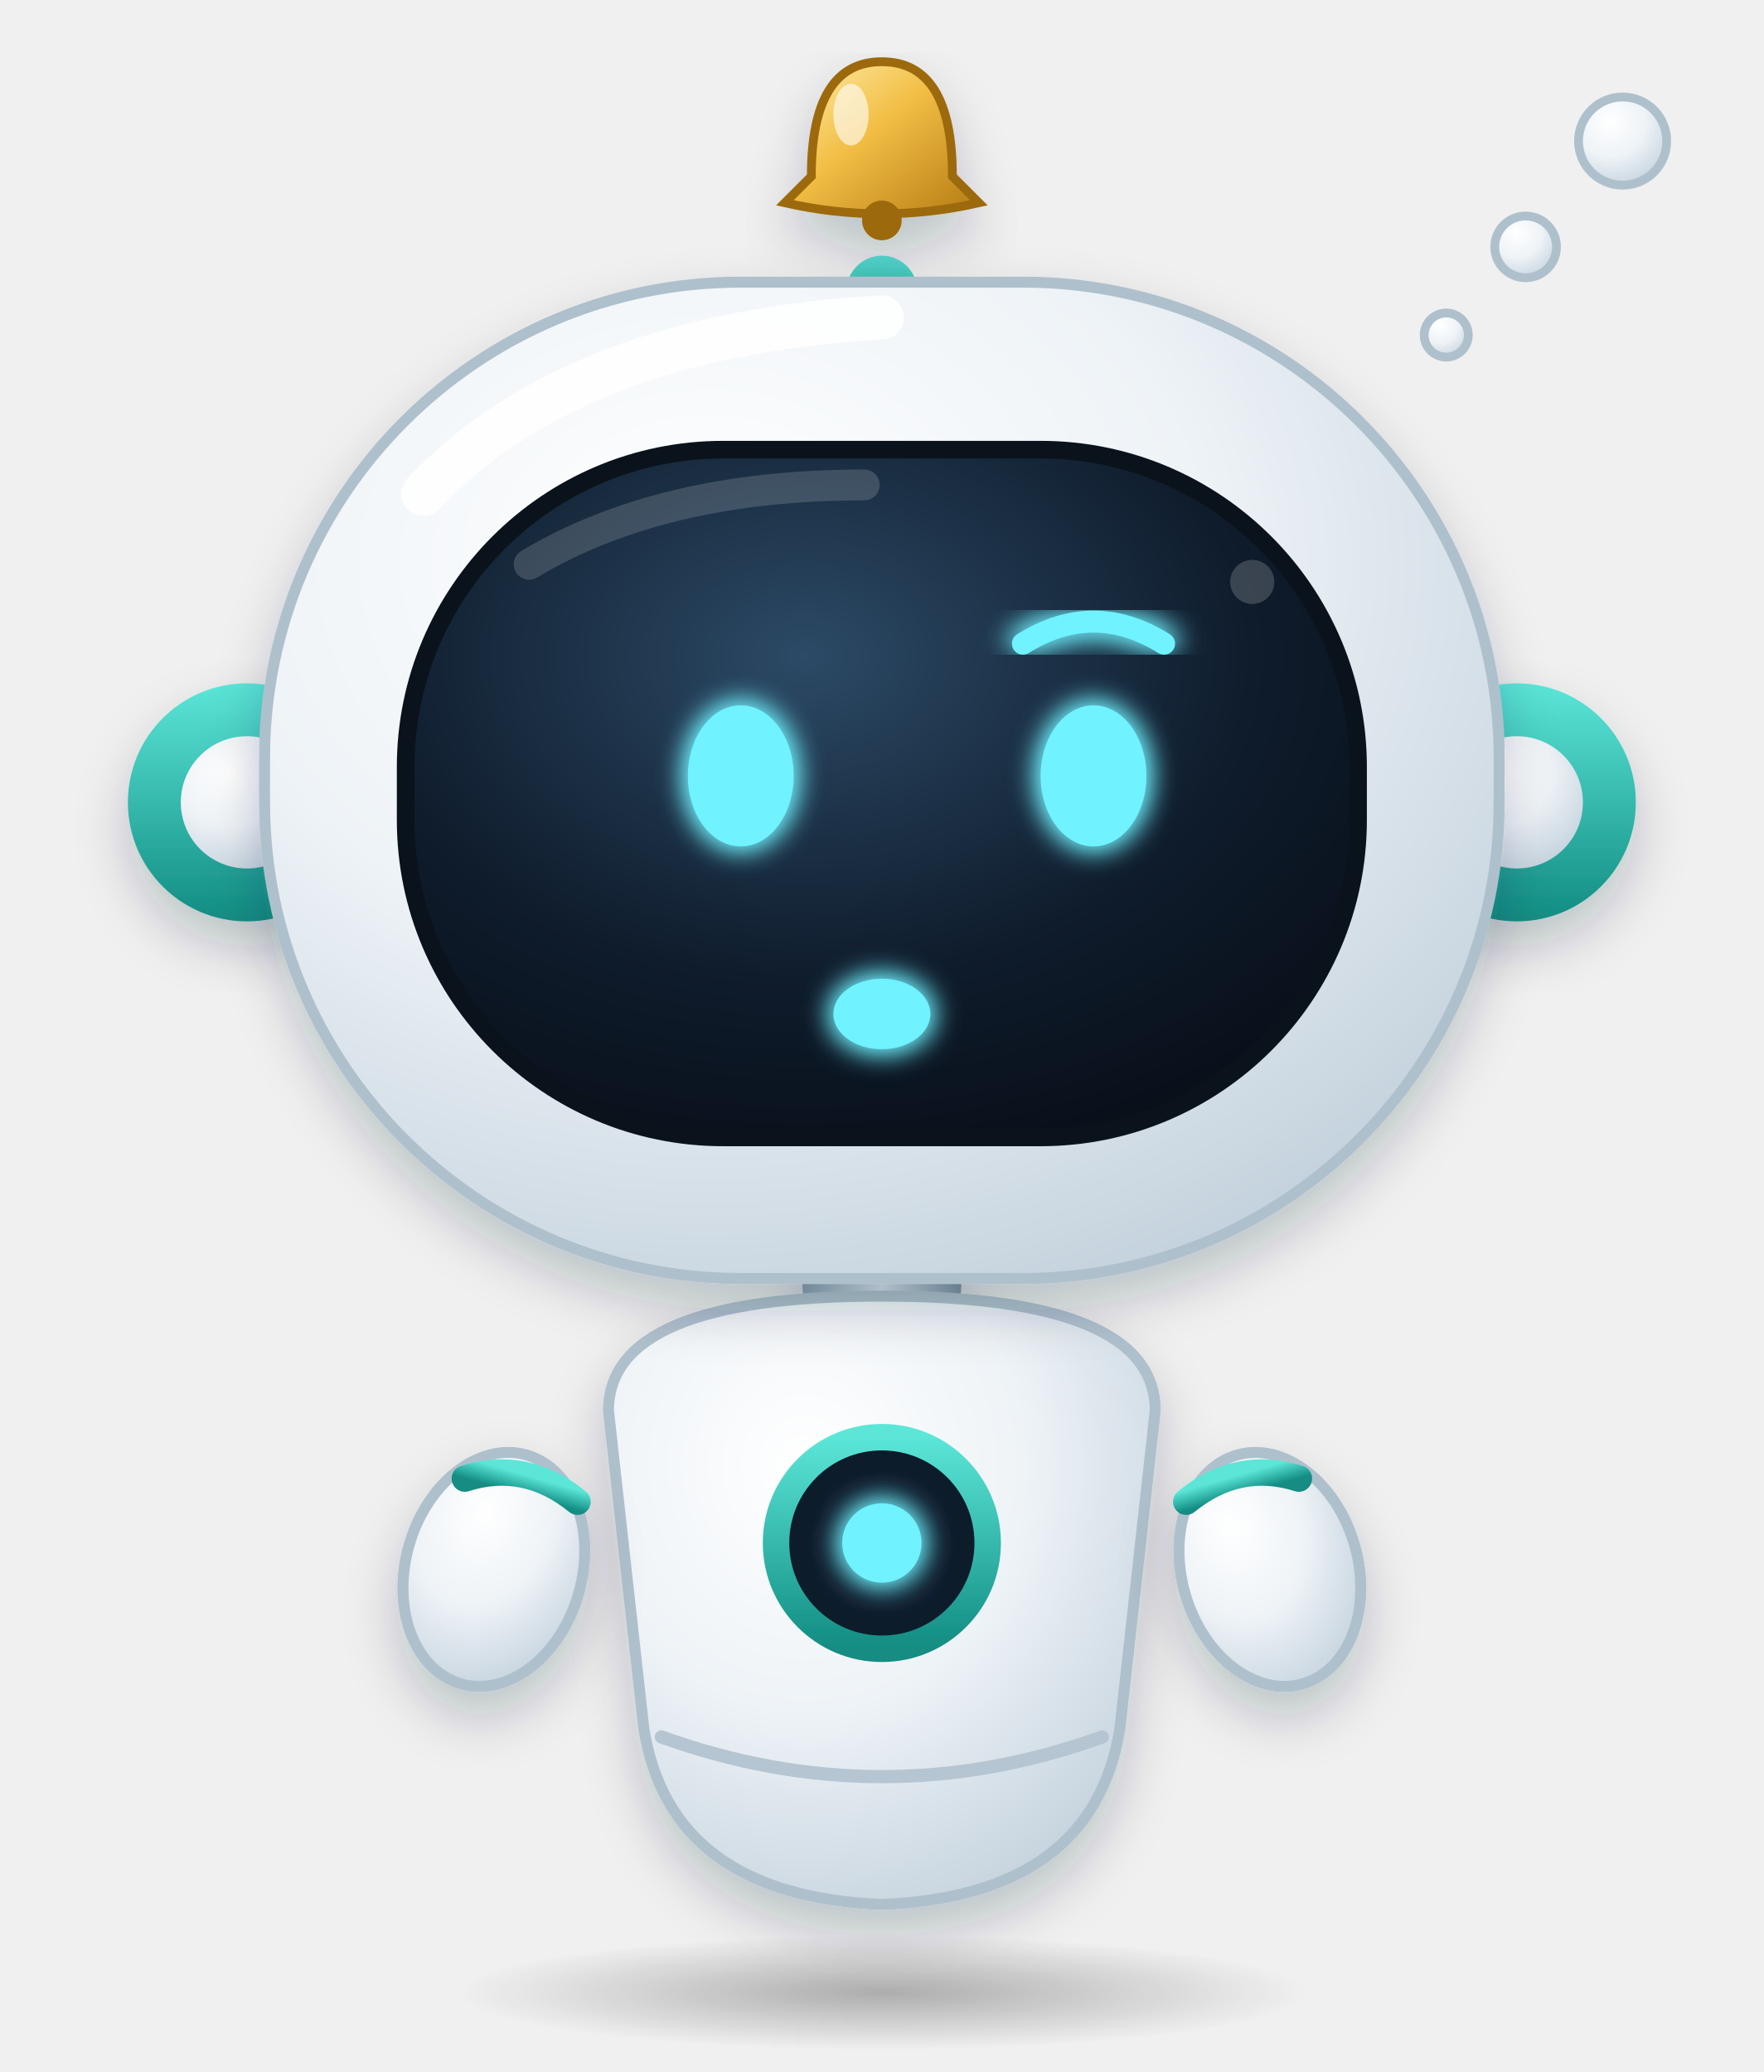
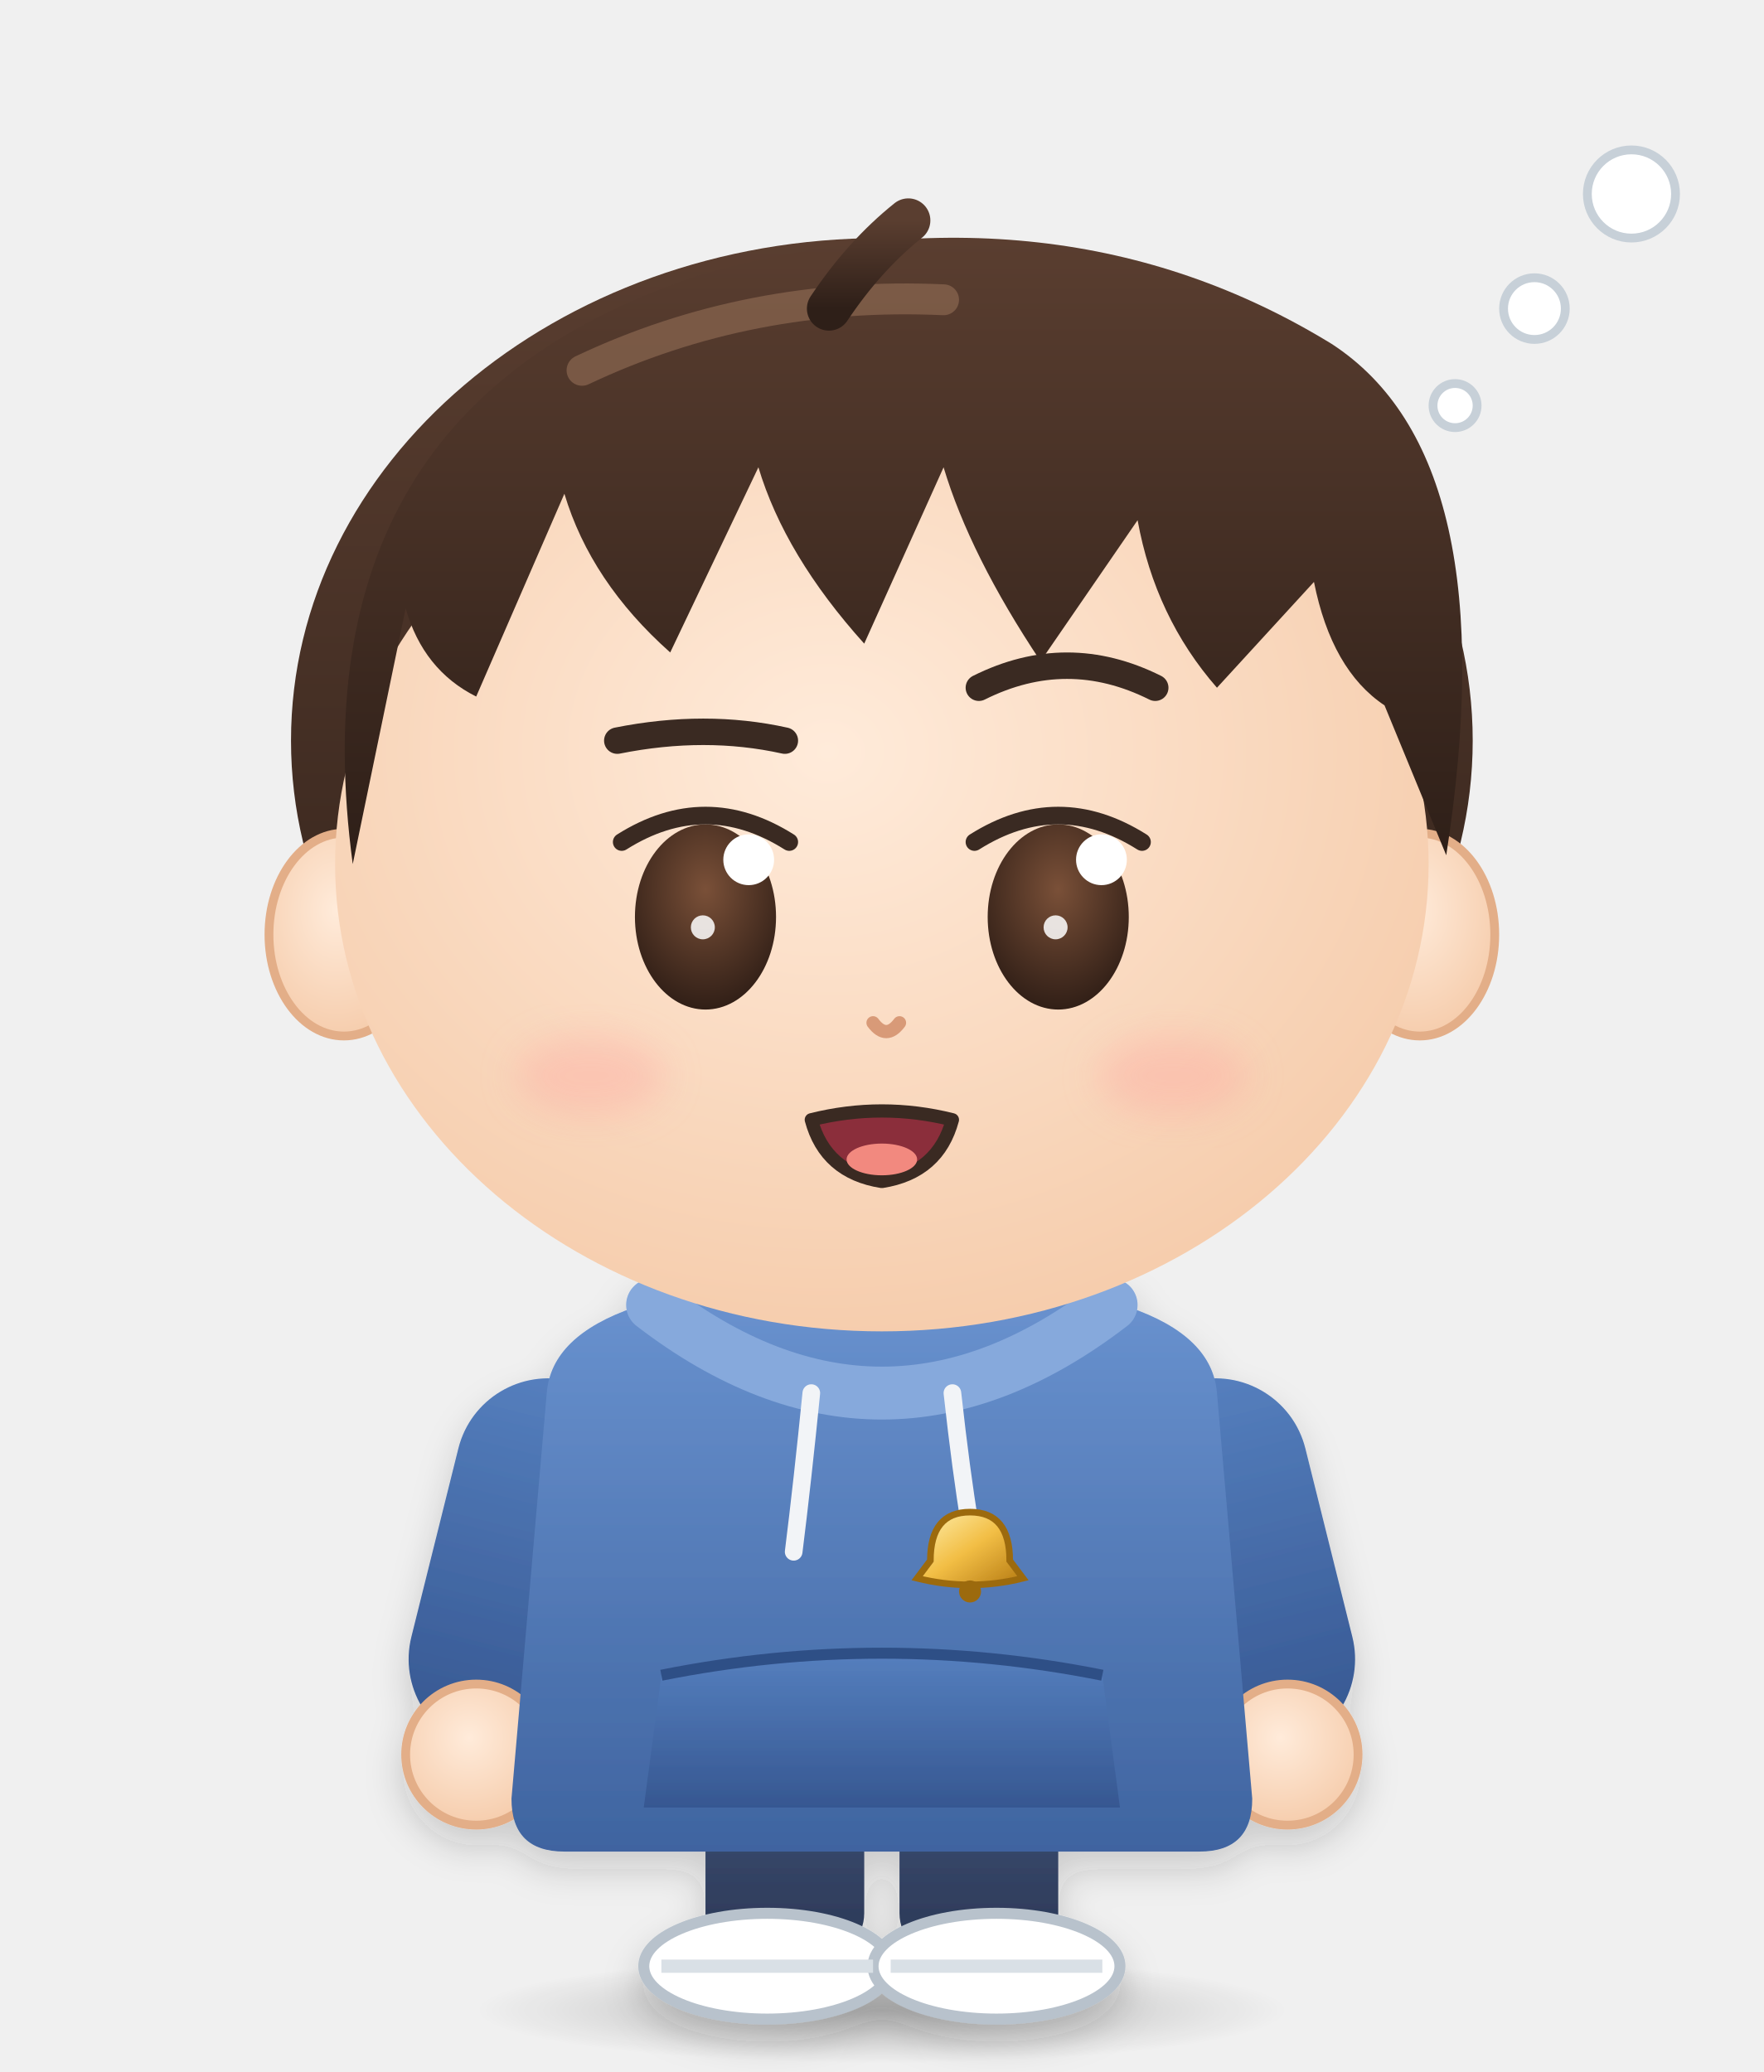
<svg xmlns="http://www.w3.org/2000/svg" viewBox="0 0 400 470" width="400" height="470">
  <defs>
-     <radialGradient id="shell" cx="0.36" cy="0.28" r="0.8">
-       <stop offset="0" stop-color="#FFFFFF" />
-       <stop offset="0.5" stop-color="#EEF3F7" />
-       <stop offset="1" stop-color="#C4D2DD" />
+     <radialGradient id="skin" cx="0.45" cy="0.38" r="0.75">
+       <stop offset="0" stop-color="#FFEBDA" />
+       <stop offset="1" stop-color="#F4C7A4" />
    </radialGradient>
-     <linearGradient id="teal" x1="0" y1="0" x2="0" y2="1">
-       <stop offset="0" stop-color="#5BE6D8" />
-       <stop offset="1" stop-color="#128C82" />
+     <linearGradient id="hair" x1="0" y1="0" x2="0" y2="1">
+       <stop offset="0" stop-color="#5A3E30" />
+       <stop offset="1" stop-color="#2E1F18" />
    </linearGradient>
-     <radialGradient id="visor" cx="0.42" cy="0.3" r="0.85">
-       <stop offset="0" stop-color="#2C4A66" />
-       <stop offset="0.55" stop-color="#0F1C2C" />
-       <stop offset="1" stop-color="#060B13" />
+     <linearGradient id="hoodie" x1="0" y1="0" x2="0" y2="1">
+       <stop offset="0" stop-color="#6A93D0" />
+       <stop offset="1" stop-color="#3F64A0" />
+     </linearGradient>
+     <linearGradient id="hoodieDark" x1="0" y1="0" x2="0" y2="1">
+       <stop offset="0" stop-color="#557FBE" />
+       <stop offset="1" stop-color="#365791" />
+     </linearGradient>
+     <linearGradient id="jeans" x1="0" y1="0" x2="0" y2="1">
+       <stop offset="0" stop-color="#3B4C70" />
+       <stop offset="1" stop-color="#2A3754" />
+     </linearGradient>
+     <radialGradient id="iris" cx="0.5" cy="0.35" r="0.7">
+       <stop offset="0" stop-color="#7A5038" />
+       <stop offset="1" stop-color="#2B1B14" />
    </radialGradient>
    <linearGradient id="gold" x1="0" y1="0" x2="1" y2="1">
      <stop offset="0" stop-color="#FFF1B0" />
-       <stop offset="0.45" stop-color="#F2BE45" />
+       <stop offset="0.5" stop-color="#F2BE45" />
      <stop offset="1" stop-color="#B57A12" />
    </linearGradient>
-     <linearGradient id="metal" x1="0" y1="0" x2="1" y2="0">
-       <stop offset="0" stop-color="#8A9DAD" />
-       <stop offset="0.5" stop-color="#D6E0E8" />
-       <stop offset="1" stop-color="#7E91A1" />
-     </linearGradient>
    <radialGradient id="ground" cx="0.5" cy="0.5" r="0.5">
-       <stop offset="0" stop-color="#000" stop-opacity="0.28" />
+       <stop offset="0" stop-color="#000" stop-opacity="0.25" />
      <stop offset="1" stop-color="#000" stop-opacity="0" />
    </radialGradient>
-     <radialGradient id="drop" cx="0.4" cy="0.35" r="0.7">
-       <stop offset="0" stop-color="#E6F6FF" />
-       <stop offset="1" stop-color="#7CC6F2" />
-     </radialGradient>
-     <filter id="glow" x="-50%" y="-50%" width="200%" height="200%">
-       <feGaussianBlur stdDeviation="3.2" result="b" />
-       <feMerge>
-         <feMergeNode in="b" />
-         <feMergeNode in="b" />
-         <feMergeNode in="SourceGraphic" />
-       </feMerge>
-     </filter>
-     <filter id="soft" x="-30%" y="-30%" width="160%" height="160%">
-       <feGaussianBlur stdDeviation="5" />
+     <filter id="soft" x="-40%" y="-40%" width="180%" height="180%">
+       <feGaussianBlur stdDeviation="4" />
    </filter>
    <filter id="shadow" x="-20%" y="-20%" width="140%" height="150%">
-       <feDropShadow dx="0" dy="6" stdDeviation="6" flood-color="#1B2B38" flood-opacity="0.22" />
+       <feDropShadow dx="0" dy="4" stdDeviation="4" flood-color="#2A2030" flood-opacity="0.18" />
    </filter>
  </defs>
-   <ellipse cx="200" cy="452" rx="96" ry="13" fill="url(#ground)" />
+   <ellipse cx="200" cy="456" rx="92" ry="12" fill="url(#ground)" />
  <g filter="url(#shadow)">
-     <rect x="182" y="276" width="36" height="26" rx="10" fill="url(#metal)" />
-     <path d="M138 320 Q138 294 200 294 Q262 294 262 320 L254 392 Q248 430 200 432 Q152 430 146 392 Z" fill="url(#shell)" stroke="#AFC0CD" stroke-width="2.5" />
-     <path d="M150 394 Q200 412 250 394" fill="none" stroke="#B5C5D1" stroke-width="3" stroke-linecap="round" />
-     <circle cx="200" cy="350" r="24" fill="#0F1C2C" />
-     <circle cx="200" cy="350" r="24" fill="none" stroke="url(#teal)" stroke-width="6" />
-     <circle cx="200" cy="350" r="9" fill="#6FF2FF" filter="url(#glow)" />
+     <rect x="160" y="410" width="36" height="34" rx="10" fill="url(#jeans)" />
+     <rect x="204" y="410" width="36" height="34" rx="10" fill="url(#jeans)" />
+     <ellipse cx="174" cy="446" rx="28" ry="12" fill="#FFFFFF" stroke="#B8C2CC" stroke-width="2.5" />
+     <ellipse cx="226" cy="446" rx="28" ry="12" fill="#FFFFFF" stroke="#B8C2CC" stroke-width="2.5" />
+     <path d="M150 446 L198 446 M202 446 L250 446" stroke="#D9E0E6" stroke-width="3" />
+     <rect x="98" y="312" width="42" height="86" rx="21" fill="url(#hoodieDark)" transform="rotate(14 119 355)" />
+     <rect x="260" y="312" width="42" height="86" rx="21" fill="url(#hoodieDark)" transform="rotate(-14 281 355)" />
+     <circle cx="108" cy="398" r="16" fill="url(#skin)" stroke="#E3AE88" stroke-width="2" />
+     <circle cx="292" cy="398" r="16" fill="url(#skin)" stroke="#E3AE88" stroke-width="2" />
+     <path d="M124 316 Q126 290 200 290 Q274 290 276 316 L284 408 Q284 420 272 420 L128 420 Q116 420 116 408 Z" fill="url(#hoodie)" />
+     <path d="M150 380 Q200 370 250 380 L254 410 L146 410 Z" fill="url(#hoodieDark)" />
+     <path d="M150 380 Q200 370 250 380" fill="none" stroke="#2F4F86" stroke-width="2.5" />
+     <path d="M148 296 Q200 336 252 296" fill="none" stroke="#86A9DC" stroke-width="12" stroke-linecap="round" />
+     <path d="M184 316 Q182 336 180 352" fill="none" stroke="#F2F4F7" stroke-width="4" stroke-linecap="round" />
+     <path d="M216 316 Q218 334 220 346" fill="none" stroke="#F2F4F7" stroke-width="4" stroke-linecap="round" />
+     <path d="M211 354 Q211 343 220 343 Q229 343 229 354 L232 358 Q220 361 208 358 Z" fill="url(#gold)" stroke="#9C6A10" stroke-width="1.5" />
+     <circle cx="220" cy="361" r="2.5" fill="#9C6A10" />
  </g>
-   <g filter="url(#shadow)">
-     <ellipse cx="112" cy="356" rx="20" ry="27" fill="url(#shell)" stroke="#AFC0CD" stroke-width="2.5" transform="rotate(16 112 356)" />
-     <path d="M100 338 Q112 330 126 336" fill="none" stroke="url(#teal)" stroke-width="6" stroke-linecap="round" transform="rotate(16 112 356)" />
-     <ellipse cx="288" cy="356" rx="20" ry="27" fill="url(#shell)" stroke="#AFC0CD" stroke-width="2.5" transform="rotate(-16 288 356)" />
-     <path d="M274 336 Q288 330 300 338" fill="none" stroke="url(#teal)" stroke-width="6" stroke-linecap="round" transform="rotate(-16 288 356)" />
-   </g>
-   <line x1="200" y1="66" x2="200" y2="42" stroke="url(#metal)" stroke-width="6" stroke-linecap="round" />
-   <circle cx="200" cy="66" r="8" fill="url(#teal)" />
-   <g filter="url(#shadow)">
-     <path d="M184 40 Q184 14 200 14 Q216 14 216 40 L222 46 Q200 51 178 46 Z" fill="url(#gold)" stroke="#9C6A10" stroke-width="2" />
-     <ellipse cx="193" cy="26" rx="4" ry="7" fill="#FFFFFF" opacity="0.6" />
-     <circle cx="200" cy="50" r="4.5" fill="#9C6A10" />
-   </g>
-   <g filter="url(#shadow)">
-     <circle cx="56" cy="182" r="27" fill="url(#teal)" />
-     <circle cx="56" cy="182" r="15" fill="url(#shell)" />
-     <circle cx="344" cy="182" r="27" fill="url(#teal)" />
-     <circle cx="344" cy="182" r="15" fill="url(#shell)" />
-   </g>
-   <g filter="url(#shadow)">
-     <rect x="60" y="64" width="280" height="226" rx="108" fill="url(#shell)" stroke="#AFC0CD" stroke-width="2.5" />
-   </g>
-   <path d="M96 112 Q130 76 200 72" fill="none" stroke="#FFFFFF" stroke-width="10" stroke-linecap="round" opacity="0.85" />
-   <rect x="92" y="102" width="216" height="156" rx="72" fill="url(#visor)" stroke="#0A121C" stroke-width="4" />
-   <path d="M120 128 Q150 110 196 110" fill="none" stroke="#FFFFFF" stroke-width="7" stroke-linecap="round" opacity="0.16" />
-   <circle cx="284" cy="132" r="5" fill="#FFFFFF" opacity="0.18" />
-   <ellipse cx="168" cy="176" rx="12" ry="16" fill="#6FF2FF" filter="url(#glow)" />
-   <ellipse cx="248" cy="176" rx="12" ry="16" fill="#6FF2FF" filter="url(#glow)" />
-   <path d="M152 152 L182 152" fill="none" stroke="#6FF2FF" stroke-width="5" stroke-linecap="round" stroke-linejoin="round" filter="url(#glow)" />
-   <path d="M232 146 Q248 136 264 146" fill="none" stroke="#6FF2FF" stroke-width="5" stroke-linecap="round" stroke-linejoin="round" filter="url(#glow)" />
-   <ellipse cx="200" cy="230" rx="11" ry="8" fill="#6FF2FF" filter="url(#glow)" />
-   <circle cx="328" cy="76" r="5" fill="url(#shell)" stroke="#AFC0CD" stroke-width="2" />
-   <circle cx="346" cy="56" r="7" fill="url(#shell)" stroke="#AFC0CD" stroke-width="2" />
-   <circle cx="368" cy="32" r="10" fill="url(#shell)" stroke="#AFC0CD" stroke-width="2" />
+   <rect x="186" y="282" width="28" height="18" rx="6" fill="#EDB993" />
+   <ellipse cx="200" cy="168" rx="134" ry="114" fill="url(#hair)" />
+   <ellipse cx="78" cy="212" rx="17" ry="23" fill="url(#skin)" stroke="#E3AE88" stroke-width="2" />
+   <ellipse cx="322" cy="212" rx="17" ry="23" fill="url(#skin)" stroke="#E3AE88" stroke-width="2" />
+   <ellipse cx="200" cy="196" rx="124" ry="106" fill="url(#skin)" />
+   <path d="M80 196 Q66 92 160 62 Q240 40 302 78 Q342 104 328 194 L314 160 Q302 152 298 132            L276 156 Q262 140 258 118 L236 150 Q220 126 214 106 L196 146 Q178 126 172 106            L152 148 Q134 132 128 112 L108 158 Q96 152 92 138 Z" fill="url(#hair)" />
+   <path d="M132 84 Q170 66 214 68" fill="none" stroke="#8A6650" stroke-width="7" stroke-linecap="round" opacity="0.7" />
+   <path d="M188 70 Q196 58 206 50" fill="none" stroke="url(#hair)" stroke-width="10" stroke-linecap="round" />
+   <path d="M198 232 Q201 236 204 232" fill="none" stroke="#D89A78" stroke-width="3" stroke-linecap="round" />
+   <ellipse cx="134" cy="244" rx="17" ry="9" fill="#FF9A9A" opacity="0.3" filter="url(#soft)" />
+   <ellipse cx="266" cy="244" rx="17" ry="9" fill="#FF9A9A" opacity="0.3" filter="url(#soft)" />
+   <circle cx="330" cy="92" r="5" fill="#FFFFFF" stroke="#C7D0D8" stroke-width="2" />
+   <circle cx="348" cy="70" r="7" fill="#FFFFFF" stroke="#C7D0D8" stroke-width="2" />
+   <circle cx="370" cy="44" r="10" fill="#FFFFFF" stroke="#C7D0D8" stroke-width="2" />
+   <path d="M140 168 Q160 164 178 168" fill="none" stroke="#3A2A22" stroke-width="6" stroke-linecap="round" stroke-linejoin="round" />
+   <path d="M222 156 Q242 146 262 156" fill="none" stroke="#3A2A22" stroke-width="6" stroke-linecap="round" stroke-linejoin="round" />
+   <ellipse cx="160" cy="208" rx="16" ry="21" fill="url(#iris)" />
+   <circle cx="169.8" cy="195.02" r="5.76" fill="#FFFFFF" />
+   <circle cx="159.4" cy="210.35" r="2.72" fill="#FFFFFF" opacity="0.85" />
+   <path d="M141 191 Q160 179 179 191" fill="none" stroke="#3A2A22" stroke-width="4" stroke-linecap="round" stroke-linejoin="round" />
+   <ellipse cx="240" cy="208" rx="16" ry="21" fill="url(#iris)" />
+   <circle cx="249.8" cy="195.02" r="5.76" fill="#FFFFFF" />
+   <circle cx="239.4" cy="210.35" r="2.72" fill="#FFFFFF" opacity="0.85" />
+   <path d="M221 191 Q240 179 259 191" fill="none" stroke="#3A2A22" stroke-width="4" stroke-linecap="round" stroke-linejoin="round" />
+   <path d="M184 254 Q200 250 216 254 Q212.8 266 200 268 Q187.2 266 184 254 Z" fill="#8B2E3B" stroke="#3A2A22" stroke-width="3" stroke-linejoin="round" />
+   <ellipse cx="200" cy="263" rx="8.0" ry="3.6" fill="#F2897F" />
</svg>
